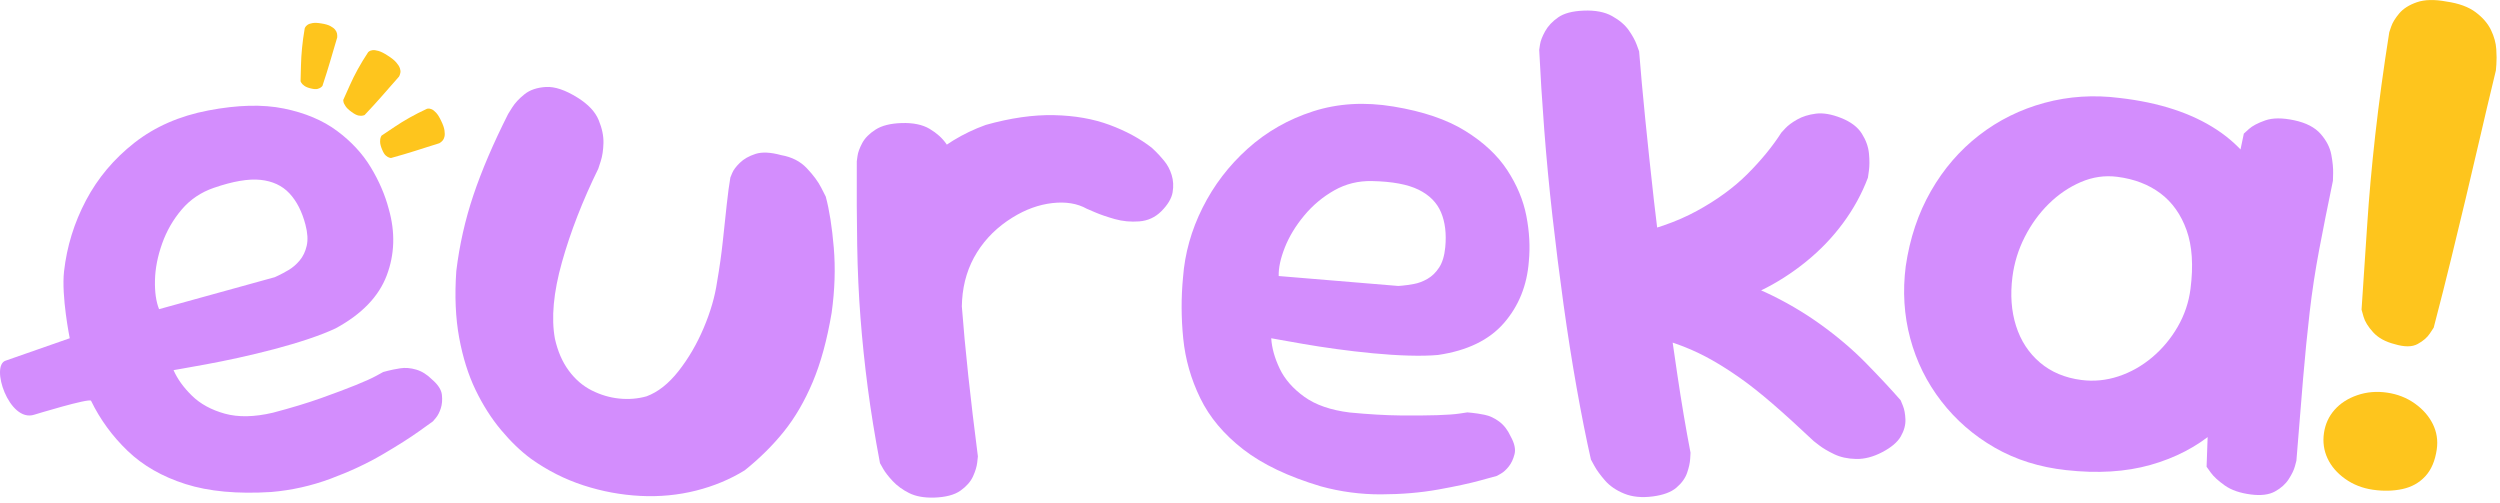
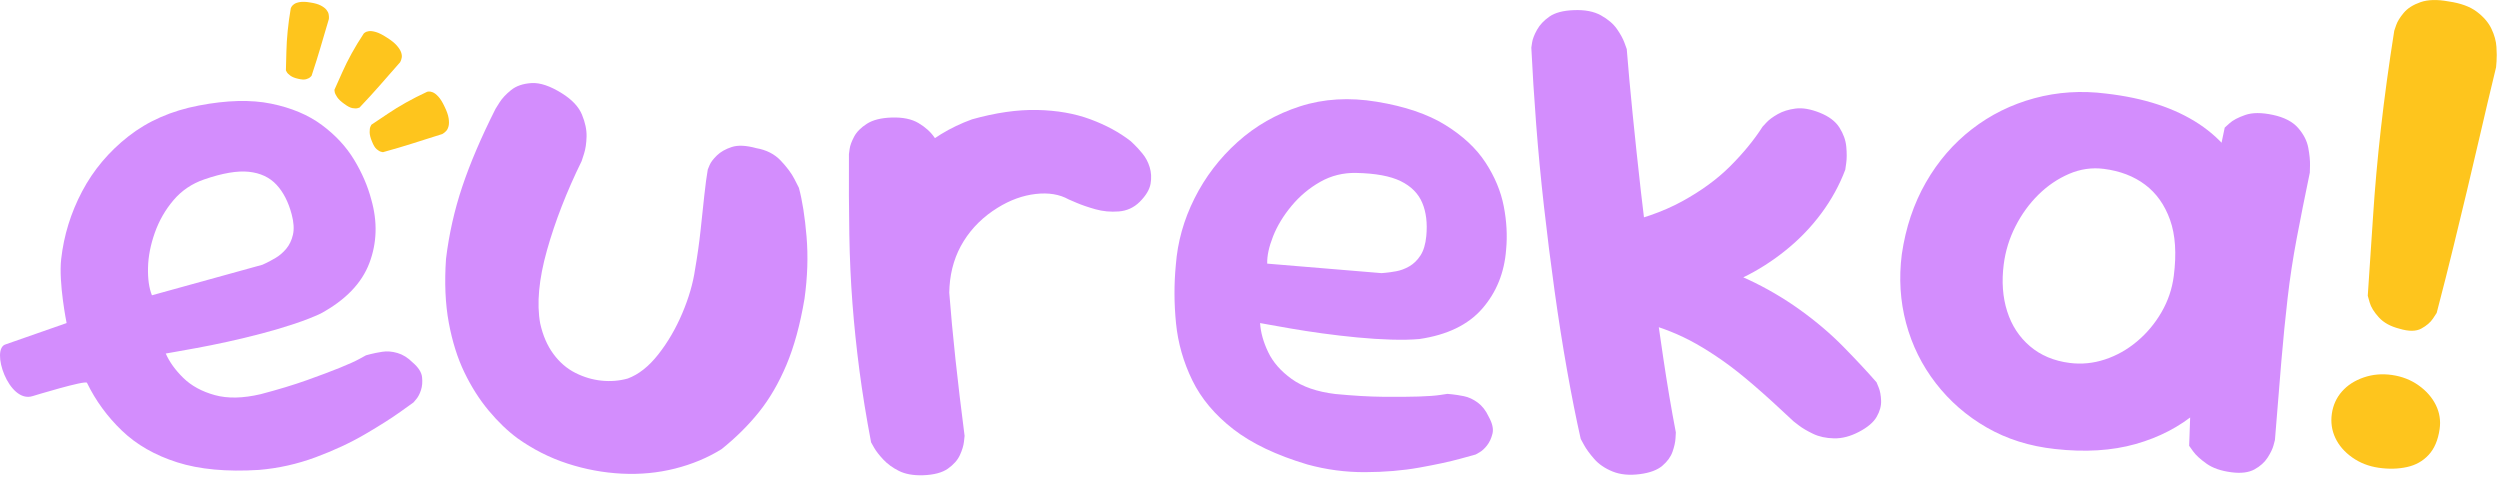
- <svg xmlns="http://www.w3.org/2000/svg" width="100%" height="100%" viewBox="0 0 468 94" version="1.1" xml:space="preserve" style="fill-rule:evenodd;clip-rule:evenodd;stroke-linejoin:round;stroke-miterlimit:2;">
+ <svg xmlns="http://www.w3.org/2000/svg" width="100%" height="100%" viewBox="0 0 490 94" version="1.1" xml:space="preserve" style="fill-rule:evenodd;clip-rule:evenodd;stroke-linejoin:round;stroke-miterlimit:2;">
  <g transform="matrix(1,0,0,1,-640.6897,-175.9715)">
    <g transform="matrix(11.77607,0,0,11.77607,-1797.058,-1316.121)">
      <g>
        <g transform="matrix(0.967135,-0.254264,0.254264,0.967135,-26.49187,58.00346)">
          <path d="M210.538,134.475C210.01,134.371 209.582,134.215 209.254,134.007C208.926,133.799 208.674,133.551 208.498,133.263C208.322,132.975 208.202,132.669 208.138,132.345C208.127,132.292 207.208,132.329 207.208,132.329C206.787,132.353 206.726,131.385 206.992,131.382L208.063,131.297C208.063,131.297 208.102,130.617 208.246,130.245C208.39,129.873 208.598,129.539 208.87,129.243C209.142,128.947 209.468,128.717 209.848,128.553C210.228,128.389 210.65,128.323 211.114,128.355C211.586,128.387 211.976,128.479 212.284,128.631C212.592,128.783 212.834,128.969 213.01,129.189C213.186,129.409 213.31,129.641 213.382,129.885C213.454,130.129 213.49,130.367 213.49,130.599C213.498,130.983 213.398,131.321 213.19,131.613C212.982,131.905 212.65,132.107 212.194,132.219C212.066,132.243 211.912,132.261 211.732,132.273C211.552,132.285 211.362,132.291 211.162,132.291C210.962,132.291 210.766,132.287 210.574,132.279C210.382,132.271 210.208,132.261 210.052,132.249C209.896,132.237 209.77,132.227 209.674,132.219C209.578,132.211 209.53,132.207 209.53,132.207C209.554,132.359 209.614,132.515 209.71,132.675C209.806,132.835 209.95,132.971 210.142,133.083C210.334,133.195 210.582,133.255 210.886,133.263C211.19,133.263 211.458,133.253 211.69,133.233C211.922,133.213 212.116,133.193 212.272,133.173C212.428,133.153 212.546,133.133 212.626,133.113C212.706,133.093 212.746,133.083 212.746,133.083L212.824,133.083C212.876,133.083 212.942,133.087 213.022,133.095C213.102,133.103 213.182,133.131 213.262,133.179C213.342,133.227 213.41,133.299 213.466,133.395C213.538,133.499 213.568,133.591 213.556,133.671C213.544,133.751 213.52,133.819 213.484,133.875C213.448,133.931 213.41,133.973 213.37,134.001C213.33,134.029 213.31,134.043 213.31,134.043C213.31,134.043 213.226,134.075 213.058,134.139C212.89,134.203 212.67,134.273 212.398,134.349C212.126,134.425 211.828,134.479 211.504,134.511C211.18,134.543 210.858,134.531 210.538,134.475ZM209.554,131.211L211.462,131.187C211.462,131.187 211.484,131.183 211.528,131.175C211.572,131.167 211.63,131.153 211.702,131.133C211.774,131.113 211.844,131.079 211.912,131.031C211.98,130.983 212.036,130.917 212.08,130.833C212.124,130.749 212.146,130.639 212.146,130.503C212.146,130.287 212.106,130.105 212.026,129.957C211.946,129.809 211.816,129.701 211.636,129.633C211.456,129.565 211.206,129.543 210.886,129.567C210.67,129.583 210.476,129.651 210.304,129.771C210.132,129.891 209.986,130.039 209.866,130.215C209.746,130.391 209.66,130.569 209.608,130.749C209.556,130.929 209.538,131.083 209.554,131.211Z" style="fill:rgb(211,141,253);fill-rule:nonzero;" />
        </g>
-         <g>
-           <g transform="matrix(0.298697,0.18709,-0.102537,0.163705,152.5331,60.77033)">
+         <g transform="matrix(1,0,0,1,0.084918,-0.084918)">
+           <g transform="matrix(0.368248,0.230653,-0.126413,0.201824,138.603,45.03757)">
            <path d="M246.406,132.027C246.254,132.011 246.132,131.965 246.04,131.889C245.948,131.813 245.886,131.739 245.854,131.667C245.822,131.595 245.806,131.559 245.806,131.559C245.774,131.127 245.74,130.683 245.704,130.227C245.668,129.771 245.642,129.287 245.626,128.775C245.61,128.263 245.606,127.715 245.614,127.131C245.614,127.131 245.62,127.099 245.632,127.035C245.644,126.971 245.676,126.897 245.728,126.813C245.78,126.729 245.864,126.657 245.98,126.597C246.096,126.537 246.25,126.511 246.442,126.519C246.642,126.519 246.804,126.553 246.928,126.621C247.052,126.689 247.146,126.771 247.21,126.867C247.274,126.963 247.316,127.059 247.336,127.155C247.356,127.251 247.368,127.331 247.372,127.395C247.376,127.459 247.378,127.491 247.378,127.491C247.338,127.915 247.304,128.295 247.276,128.631C247.248,128.967 247.22,129.285 247.192,129.585C247.164,129.885 247.134,130.203 247.102,130.539C247.07,130.875 247.03,131.255 246.982,131.679C246.982,131.679 246.966,131.713 246.934,131.781C246.902,131.849 246.846,131.913 246.766,131.973C246.686,132.033 246.566,132.051 246.406,132.027Z" style="fill:rgb(254,197,29);fill-rule:nonzero;" />
          </g>
-           <g transform="matrix(0.298352,0.044178,-0.02783,0.18795,142.1111,92.41161)">
+           <g transform="matrix(0.366486,0.054267,-0.034186,0.230872,126.0953,84.24854)">
            <path d="M246.406,132.027C246.254,132.011 246.132,131.965 246.04,131.889C245.948,131.813 245.886,131.739 245.854,131.667C245.822,131.595 245.806,131.559 245.806,131.559C245.774,131.127 245.74,130.683 245.704,130.227C245.668,129.771 245.642,129.287 245.626,128.775C245.61,128.263 245.606,127.715 245.614,127.131C245.614,127.131 245.62,127.099 245.632,127.035C245.644,126.971 245.676,126.897 245.728,126.813C245.78,126.729 245.864,126.657 245.98,126.597C246.096,126.537 246.25,126.511 246.442,126.519C246.642,126.519 246.804,126.553 246.928,126.621C247.052,126.689 247.146,126.771 247.21,126.867C247.274,126.963 247.316,127.059 247.336,127.155C247.356,127.251 247.368,127.331 247.372,127.395C247.376,127.459 247.378,127.491 247.378,127.491C247.338,127.915 247.304,128.295 247.276,128.631C247.248,128.967 247.22,129.285 247.192,129.585C247.164,129.885 247.134,130.203 247.102,130.539C247.07,130.875 247.03,131.255 246.982,131.679C246.982,131.679 246.966,131.713 246.934,131.781C246.902,131.849 246.846,131.913 246.766,131.973C246.686,132.033 246.566,132.051 246.406,132.027Z" style="fill:rgb(254,197,29);fill-rule:nonzero;" />
          </g>
-           <g transform="matrix(0.145062,0.293671,-0.169786,0.083868,199.7529,45.64237)">
+           <g transform="matrix(0.186343,0.37724,-0.218102,0.107734,195.9935,21.96566)">
            <path d="M246.406,132.027C246.254,132.011 246.132,131.965 246.04,131.889C245.948,131.813 245.886,131.739 245.854,131.667C245.822,131.595 245.806,131.559 245.806,131.559C245.774,131.127 245.74,130.683 245.704,130.227C245.668,129.771 245.642,129.287 245.626,128.775C245.61,128.263 245.606,127.715 245.614,127.131C245.614,127.131 245.62,127.099 245.632,127.035C245.644,126.971 245.676,126.897 245.728,126.813C245.78,126.729 245.864,126.657 245.98,126.597C246.096,126.537 246.25,126.511 246.442,126.519C246.642,126.519 246.804,126.553 246.928,126.621C247.052,126.689 247.146,126.771 247.21,126.867C247.274,126.963 247.316,127.059 247.336,127.155C247.356,127.251 247.368,127.331 247.372,127.395C247.376,127.459 247.378,127.491 247.378,127.491C247.338,127.915 247.304,128.295 247.276,128.631C247.248,128.967 247.22,129.285 247.192,129.585C247.164,129.885 247.134,130.203 247.102,130.539C247.07,130.875 247.03,131.255 246.982,131.679C246.982,131.679 246.966,131.713 246.934,131.781C246.902,131.849 246.846,131.913 246.766,131.973C246.686,132.033 246.566,132.051 246.406,132.027Z" style="fill:rgb(254,197,29);fill-rule:nonzero;" />
          </g>
        </g>
      </g>
-       <g transform="matrix(0.951038,0.309074,-0.309074,0.951038,51.24209,-60.51244)">
+       <g transform="matrix(0.951038,0.309074,-0.309074,0.951038,51.41192,-60.51244)">
        <path d="M216.286,134.235C216.094,134.171 215.896,134.075 215.692,133.947C215.488,133.819 215.294,133.659 215.11,133.467C214.926,133.275 214.758,133.039 214.606,132.759C214.454,132.479 214.33,132.147 214.234,131.763C214.154,131.355 214.116,130.945 214.12,130.533C214.124,130.121 214.166,129.655 214.246,129.135C214.246,129.135 214.256,129.095 214.276,129.015C214.296,128.935 214.336,128.849 214.396,128.757C214.456,128.665 214.552,128.593 214.684,128.541C214.816,128.489 214.994,128.491 215.218,128.547C215.41,128.595 215.552,128.673 215.644,128.781C215.736,128.889 215.798,128.997 215.83,129.105C215.862,129.213 215.878,129.309 215.878,129.393L215.878,129.519C215.798,130.079 215.768,130.609 215.788,131.109C215.808,131.609 215.898,132.007 216.058,132.303C216.162,132.479 216.284,132.617 216.424,132.717C216.564,132.817 216.712,132.879 216.868,132.903C217.024,132.927 217.176,132.923 217.324,132.891C217.472,132.859 217.606,132.803 217.726,132.723C217.878,132.603 217.998,132.423 218.086,132.183C218.174,131.943 218.23,131.685 218.254,131.409C218.278,131.133 218.27,130.879 218.23,130.647C218.198,130.423 218.16,130.207 218.116,129.999C218.072,129.791 218.032,129.601 217.996,129.429C217.96,129.257 217.934,129.115 217.918,129.003C217.918,129.003 217.92,128.977 217.924,128.925C217.928,128.873 217.95,128.809 217.99,128.733C218.03,128.657 218.094,128.587 218.182,128.523C218.27,128.459 218.402,128.423 218.578,128.415C218.746,128.391 218.896,128.415 219.028,128.487C219.16,128.559 219.264,128.633 219.34,128.709C219.416,128.785 219.454,128.823 219.454,128.823C219.574,129.007 219.698,129.251 219.826,129.555C219.954,129.859 220.05,130.191 220.114,130.551C220.178,130.983 220.196,131.363 220.168,131.691C220.14,132.019 220.076,132.315 219.976,132.579C219.876,132.843 219.742,133.103 219.574,133.359C219.398,133.567 219.186,133.749 218.938,133.905C218.69,134.061 218.418,134.179 218.122,134.259C217.826,134.339 217.522,134.379 217.21,134.379C216.898,134.379 216.59,134.331 216.286,134.235Z" style="fill:rgb(211,141,253);fill-rule:nonzero;" />
      </g>
-       <g transform="matrix(0.99706,-0.076627,0.076627,0.99706,-9.577394,17.67495)">
+       <g transform="matrix(0.99706,-0.076627,0.076627,0.99706,-9.067887,17.67495)">
        <path d="M221.698,133.323C221.562,133.339 221.454,133.305 221.374,133.221C221.294,133.137 221.236,133.035 221.2,132.915C221.164,132.795 221.142,132.689 221.134,132.597C221.126,132.505 221.122,132.459 221.122,132.459C221.074,132.267 221.042,132.117 221.026,132.009C221.01,131.901 221.004,131.811 221.008,131.739C221.012,131.667 221.018,131.589 221.026,131.505C221.034,131.421 221.038,131.307 221.038,131.163C221.07,130.691 221.174,130.273 221.35,129.909C221.526,129.545 221.762,129.243 222.058,129.003C222.354,128.763 222.69,128.591 223.066,128.487C223.466,128.407 223.83,128.383 224.158,128.415C224.486,128.447 224.776,128.521 225.028,128.637C225.28,128.753 225.494,128.891 225.67,129.051C225.67,129.051 225.688,129.071 225.724,129.111C225.76,129.151 225.802,129.205 225.85,129.273C225.898,129.341 225.932,129.419 225.952,129.507C225.972,129.595 225.97,129.687 225.946,129.783C225.922,129.879 225.854,129.975 225.742,130.071C225.638,130.159 225.518,130.203 225.382,130.203C225.246,130.203 225.118,130.181 224.998,130.137C224.878,130.093 224.776,130.049 224.692,130.005C224.608,129.961 224.566,129.939 224.566,129.939C224.422,129.843 224.242,129.799 224.026,129.807C223.81,129.815 223.594,129.875 223.378,129.987C223.13,130.115 222.928,130.285 222.772,130.497C222.616,130.709 222.518,130.955 222.478,131.235C222.454,131.427 222.436,131.589 222.424,131.721C222.412,131.853 222.404,131.973 222.4,132.081C222.396,132.189 222.394,132.303 222.394,132.423C222.394,132.543 222.398,132.683 222.406,132.843C222.406,132.843 222.39,132.879 222.358,132.951C222.326,133.023 222.258,133.097 222.154,133.173C222.05,133.249 221.898,133.299 221.698,133.323ZM221.794,134.331C221.634,134.323 221.504,134.289 221.404,134.229C221.304,134.169 221.222,134.099 221.158,134.019C221.094,133.939 221.048,133.869 221.02,133.809C220.992,133.749 220.978,133.719 220.978,133.719C220.93,133.287 220.896,132.883 220.876,132.507C220.856,132.131 220.846,131.759 220.846,131.391C220.846,131.023 220.858,130.639 220.882,130.239C220.906,129.839 220.938,129.395 220.978,128.907C220.978,128.907 220.984,128.879 220.996,128.823C221.008,128.767 221.038,128.701 221.086,128.625C221.134,128.549 221.21,128.483 221.314,128.427C221.418,128.371 221.558,128.347 221.734,128.355C221.918,128.363 222.064,128.405 222.172,128.481C222.28,128.557 222.362,128.643 222.418,128.739C222.474,128.835 222.51,128.919 222.526,128.991C222.542,129.063 222.55,129.099 222.55,129.099C222.518,129.491 222.496,129.867 222.484,130.227C222.472,130.587 222.466,130.947 222.466,131.307C222.466,131.667 222.472,132.045 222.484,132.441C222.496,132.837 222.514,133.267 222.538,133.731C222.538,133.731 222.532,133.763 222.52,133.827C222.508,133.891 222.48,133.963 222.436,134.043C222.392,134.123 222.32,134.193 222.22,134.253C222.12,134.313 221.978,134.339 221.794,134.331Z" style="fill:rgb(211,141,253);fill-rule:nonzero;" />
      </g>
-       <g transform="matrix(0.995447,0.095316,-0.095316,0.995447,13.06147,-21.23498)">
+       <g transform="matrix(0.995447,0.095316,-0.095316,0.995447,13.82574,-21.23498)">
        <path d="M228.802,134.475C228.274,134.371 227.846,134.215 227.518,134.007C227.19,133.799 226.938,133.551 226.762,133.263C226.586,132.975 226.466,132.669 226.402,132.345C226.338,132.021 226.306,131.699 226.306,131.379C226.298,130.995 226.366,130.617 226.51,130.245C226.654,129.873 226.862,129.539 227.134,129.243C227.406,128.947 227.732,128.717 228.112,128.553C228.492,128.389 228.914,128.323 229.378,128.355C229.85,128.387 230.24,128.479 230.548,128.631C230.856,128.783 231.098,128.969 231.274,129.189C231.45,129.409 231.574,129.641 231.646,129.885C231.718,130.129 231.754,130.367 231.754,130.599C231.762,130.983 231.662,131.321 231.454,131.613C231.246,131.905 230.914,132.107 230.458,132.219C230.33,132.243 230.176,132.261 229.996,132.273C229.816,132.285 229.626,132.291 229.426,132.291C229.226,132.291 229.03,132.287 228.838,132.279C228.646,132.271 228.472,132.261 228.316,132.249C228.16,132.237 228.034,132.227 227.938,132.219C227.842,132.211 227.794,132.207 227.794,132.207C227.818,132.359 227.878,132.515 227.974,132.675C228.07,132.835 228.214,132.971 228.406,133.083C228.598,133.195 228.846,133.255 229.15,133.263C229.454,133.263 229.722,133.253 229.954,133.233C230.186,133.213 230.38,133.193 230.536,133.173C230.692,133.153 230.81,133.133 230.89,133.113C230.97,133.093 231.01,133.083 231.01,133.083L231.088,133.083C231.14,133.083 231.206,133.087 231.286,133.095C231.366,133.103 231.446,133.131 231.526,133.179C231.606,133.227 231.674,133.299 231.73,133.395C231.802,133.499 231.832,133.591 231.82,133.671C231.808,133.751 231.784,133.819 231.748,133.875C231.712,133.931 231.674,133.973 231.634,134.001C231.594,134.029 231.574,134.043 231.574,134.043C231.574,134.043 231.49,134.075 231.322,134.139C231.154,134.203 230.934,134.273 230.662,134.349C230.39,134.425 230.092,134.479 229.768,134.511C229.444,134.543 229.122,134.531 228.802,134.475ZM227.818,131.211L229.726,131.187C229.726,131.187 229.748,131.183 229.792,131.175C229.836,131.167 229.894,131.153 229.966,131.133C230.038,131.113 230.108,131.079 230.176,131.031C230.244,130.983 230.3,130.917 230.344,130.833C230.388,130.749 230.41,130.639 230.41,130.503C230.41,130.287 230.37,130.105 230.29,129.957C230.21,129.809 230.08,129.701 229.9,129.633C229.72,129.565 229.47,129.543 229.15,129.567C228.934,129.583 228.74,129.651 228.568,129.771C228.396,129.891 228.25,130.039 228.13,130.215C228.01,130.391 227.924,130.569 227.872,130.749C227.82,130.929 227.802,131.083 227.818,131.211Z" style="fill:rgb(211,141,253);fill-rule:nonzero;" />
      </g>
-       <g transform="matrix(0.99166,-0.128883,0.128883,0.99166,-15.53082,31.46164)">
+       <g transform="matrix(0.99166,-0.128883,0.128883,0.99166,-14.5118,31.46164)">
        <path d="M237.154,134.115C237.002,134.171 236.86,134.189 236.728,134.169C236.596,134.149 236.484,134.109 236.392,134.049C236.3,133.989 236.228,133.933 236.176,133.881C236.124,133.829 236.098,133.803 236.098,133.803C235.882,133.539 235.69,133.313 235.522,133.125C235.354,132.937 235.2,132.779 235.06,132.651C234.92,132.523 234.786,132.411 234.658,132.315C234.53,132.219 234.398,132.133 234.262,132.057C234.126,131.981 233.974,131.907 233.806,131.835L233.53,130.179C233.986,130.147 234.384,130.065 234.724,129.933C235.064,129.801 235.356,129.641 235.6,129.453C235.844,129.265 236.05,129.071 236.218,128.871C236.218,128.871 236.242,128.851 236.29,128.811C236.338,128.771 236.406,128.733 236.494,128.697C236.582,128.661 236.684,128.643 236.8,128.643C236.916,128.643 237.046,128.683 237.19,128.763C237.334,128.843 237.432,128.939 237.484,129.051C237.536,129.163 237.56,129.273 237.556,129.381C237.552,129.489 237.54,129.579 237.52,129.651C237.5,129.723 237.49,129.759 237.49,129.759C237.362,129.999 237.2,130.221 237.004,130.425C236.808,130.629 236.586,130.807 236.338,130.959C236.09,131.111 235.834,131.231 235.57,131.319C235.306,131.407 235.042,131.463 234.778,131.487L234.73,130.959C235.058,131.047 235.364,131.181 235.648,131.361C235.932,131.541 236.196,131.745 236.44,131.973C236.684,132.201 236.898,132.437 237.082,132.681C237.266,132.925 237.422,133.143 237.55,133.335C237.55,133.335 237.558,133.365 237.574,133.425C237.59,133.485 237.594,133.559 237.586,133.647C237.578,133.735 237.542,133.821 237.478,133.905C237.414,133.989 237.306,134.059 237.154,134.115ZM233.446,134.343C233.27,134.343 233.122,134.309 233.002,134.241C232.882,134.173 232.79,134.091 232.726,133.995C232.662,133.899 232.616,133.815 232.588,133.743C232.56,133.671 232.546,133.635 232.546,133.635C232.514,133.291 232.488,132.905 232.468,132.477C232.448,132.049 232.436,131.601 232.432,131.133C232.428,130.665 232.43,130.195 232.438,129.723C232.446,129.251 232.462,128.789 232.486,128.337C232.51,127.885 232.538,127.463 232.57,127.071C232.57,127.071 232.578,127.043 232.594,126.987C232.61,126.931 232.646,126.865 232.702,126.789C232.758,126.713 232.836,126.649 232.936,126.597C233.036,126.545 233.174,126.527 233.35,126.543C233.534,126.559 233.68,126.607 233.788,126.687C233.896,126.767 233.974,126.853 234.022,126.945C234.07,127.037 234.102,127.119 234.118,127.191C234.134,127.263 234.142,127.299 234.142,127.299C234.126,127.611 234.112,127.971 234.1,128.379C234.088,128.787 234.078,129.219 234.07,129.675C234.062,130.131 234.06,130.597 234.064,131.073C234.068,131.549 234.074,132.013 234.082,132.465C234.09,132.917 234.106,133.339 234.13,133.731C234.13,133.731 234.124,133.763 234.112,133.827C234.1,133.891 234.074,133.963 234.034,134.043C233.994,134.123 233.928,134.193 233.836,134.253C233.744,134.313 233.614,134.343 233.446,134.343Z" style="fill:rgb(211,141,253);fill-rule:nonzero;" />
      </g>
-       <g transform="matrix(0.991937,0.126731,-0.126731,0.991937,17.74291,-29.62118)">
+       <g transform="matrix(0.991937,0.126731,-0.126731,0.991937,19.1016,-29.62118)">
        <path d="M241.078,134.331C240.654,134.339 240.264,134.269 239.908,134.121C239.552,133.973 239.24,133.765 238.972,133.497C238.704,133.229 238.498,132.919 238.354,132.567C238.21,132.215 238.138,131.839 238.138,131.439C238.146,130.991 238.228,130.579 238.384,130.203C238.54,129.827 238.756,129.501 239.032,129.225C239.308,128.949 239.63,128.735 239.998,128.583C240.366,128.431 240.758,128.355 241.174,128.355C241.806,128.347 242.338,128.449 242.77,128.661C243.202,128.873 243.532,129.201 243.76,129.645C243.988,130.089 244.102,130.655 244.102,131.343C244.102,131.743 244.038,132.121 243.91,132.477C243.782,132.833 243.592,133.149 243.34,133.425C243.088,133.701 242.774,133.919 242.398,134.079C242.022,134.239 241.582,134.323 241.078,134.331ZM241.138,132.879C241.338,132.879 241.53,132.835 241.714,132.747C241.898,132.659 242.062,132.537 242.206,132.381C242.35,132.225 242.464,132.047 242.548,131.847C242.632,131.647 242.674,131.439 242.674,131.223C242.674,130.847 242.614,130.541 242.494,130.305C242.374,130.069 242.212,129.893 242.008,129.777C241.804,129.661 241.566,129.603 241.294,129.603C241.094,129.603 240.906,129.655 240.73,129.759C240.554,129.863 240.4,129.999 240.268,130.167C240.136,130.335 240.032,130.525 239.956,130.737C239.88,130.949 239.842,131.167 239.842,131.391C239.842,131.679 239.894,131.935 239.998,132.159C240.102,132.383 240.252,132.559 240.448,132.687C240.644,132.815 240.874,132.879 241.138,132.879ZM244.042,134.343C243.866,134.343 243.722,134.313 243.61,134.253C243.498,134.193 243.416,134.135 243.364,134.079C243.312,134.023 243.286,133.995 243.286,133.995C243.23,133.411 243.184,132.835 243.148,132.267C243.112,131.699 243.098,131.117 243.106,130.521C243.114,129.925 243.146,129.307 243.202,128.667C243.202,128.667 243.226,128.639 243.274,128.583C243.322,128.527 243.402,128.471 243.514,128.415C243.626,128.359 243.778,128.339 243.97,128.355C244.162,128.371 244.31,128.425 244.414,128.517C244.518,128.609 244.588,128.711 244.624,128.823C244.66,128.935 244.682,129.031 244.69,129.111C244.698,129.191 244.702,129.231 244.702,129.231C244.67,129.639 244.644,130.011 244.624,130.347C244.604,130.683 244.596,131.017 244.6,131.349C244.604,131.681 244.614,132.035 244.63,132.411C244.646,132.787 244.666,133.223 244.69,133.719C244.69,133.719 244.686,133.749 244.678,133.809C244.67,133.869 244.646,133.941 244.606,134.025C244.566,134.109 244.502,134.183 244.414,134.247C244.326,134.311 244.202,134.343 244.042,134.343Z" style="fill:rgb(211,141,253);fill-rule:nonzero;" />
      </g>
-       <g transform="matrix(0.989801,0.142456,-0.142456,0.989801,19.99165,-33.60603)">
+       <g transform="matrix(0.989801,0.142456,-0.142456,0.989801,21.85985,-33.60603)">
        <path d="M246.406,132.027C246.254,132.011 246.132,131.965 246.04,131.889C245.948,131.813 245.886,131.739 245.854,131.667C245.822,131.595 245.806,131.559 245.806,131.559C245.774,131.127 245.74,130.683 245.704,130.227C245.668,129.771 245.642,129.287 245.626,128.775C245.61,128.263 245.606,127.715 245.614,127.131C245.614,127.131 245.62,127.099 245.632,127.035C245.644,126.971 245.676,126.897 245.728,126.813C245.78,126.729 245.864,126.657 245.98,126.597C246.096,126.537 246.25,126.511 246.442,126.519C246.642,126.519 246.804,126.553 246.928,126.621C247.052,126.689 247.146,126.771 247.21,126.867C247.274,126.963 247.316,127.059 247.336,127.155C247.356,127.251 247.368,127.331 247.372,127.395C247.376,127.459 247.378,127.491 247.378,127.491C247.338,127.915 247.304,128.295 247.276,128.631C247.248,128.967 247.22,129.285 247.192,129.585C247.164,129.885 247.134,130.203 247.102,130.539C247.07,130.875 247.03,131.255 246.982,131.679C246.982,131.679 246.966,131.713 246.934,131.781C246.902,131.849 246.846,131.913 246.766,131.973C246.686,132.033 246.566,132.051 246.406,132.027ZM246.394,134.367C246.226,134.367 246.072,134.331 245.932,134.259C245.792,134.187 245.684,134.093 245.608,133.977C245.532,133.861 245.494,133.731 245.494,133.587C245.494,133.443 245.532,133.313 245.608,133.197C245.684,133.081 245.792,132.987 245.932,132.915C246.072,132.843 246.226,132.807 246.394,132.807C246.562,132.807 246.716,132.843 246.856,132.915C246.996,132.987 247.106,133.081 247.186,133.197C247.266,133.313 247.306,133.443 247.306,133.587C247.306,133.771 247.266,133.921 247.186,134.037C247.106,134.153 246.996,134.237 246.856,134.289C246.716,134.341 246.562,134.367 246.394,134.367Z" style="fill:rgb(254,197,29);fill-rule:nonzero;" />
      </g>
    </g>
  </g>
</svg>
